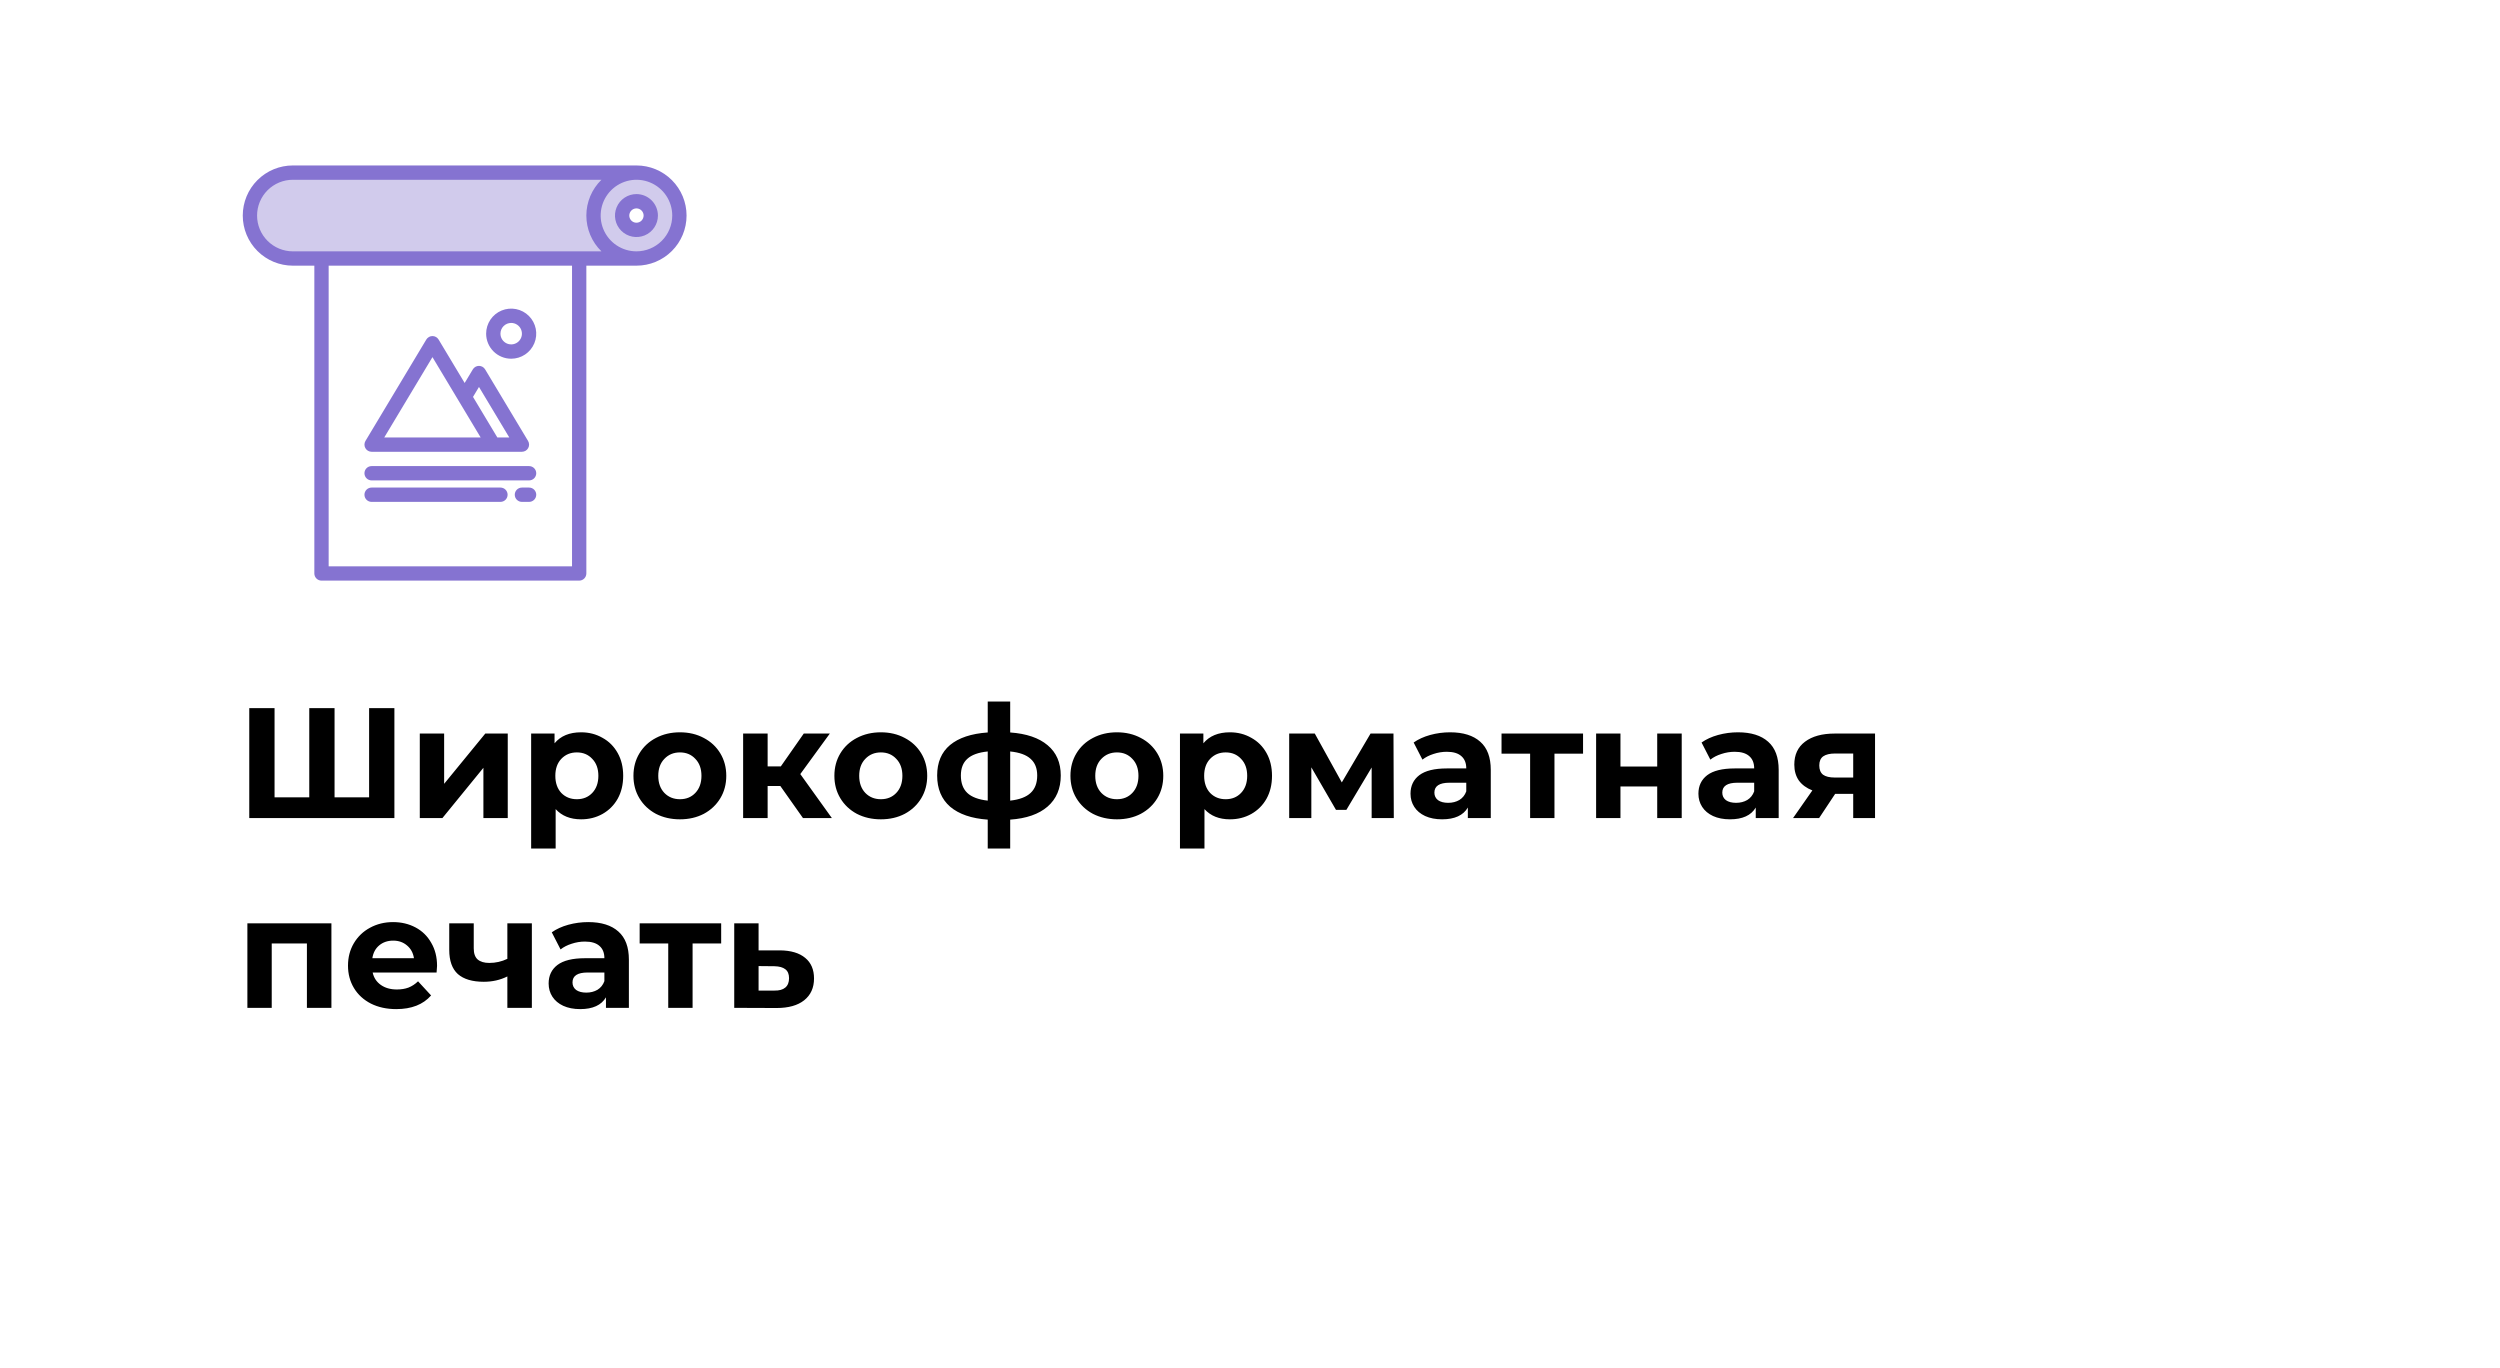
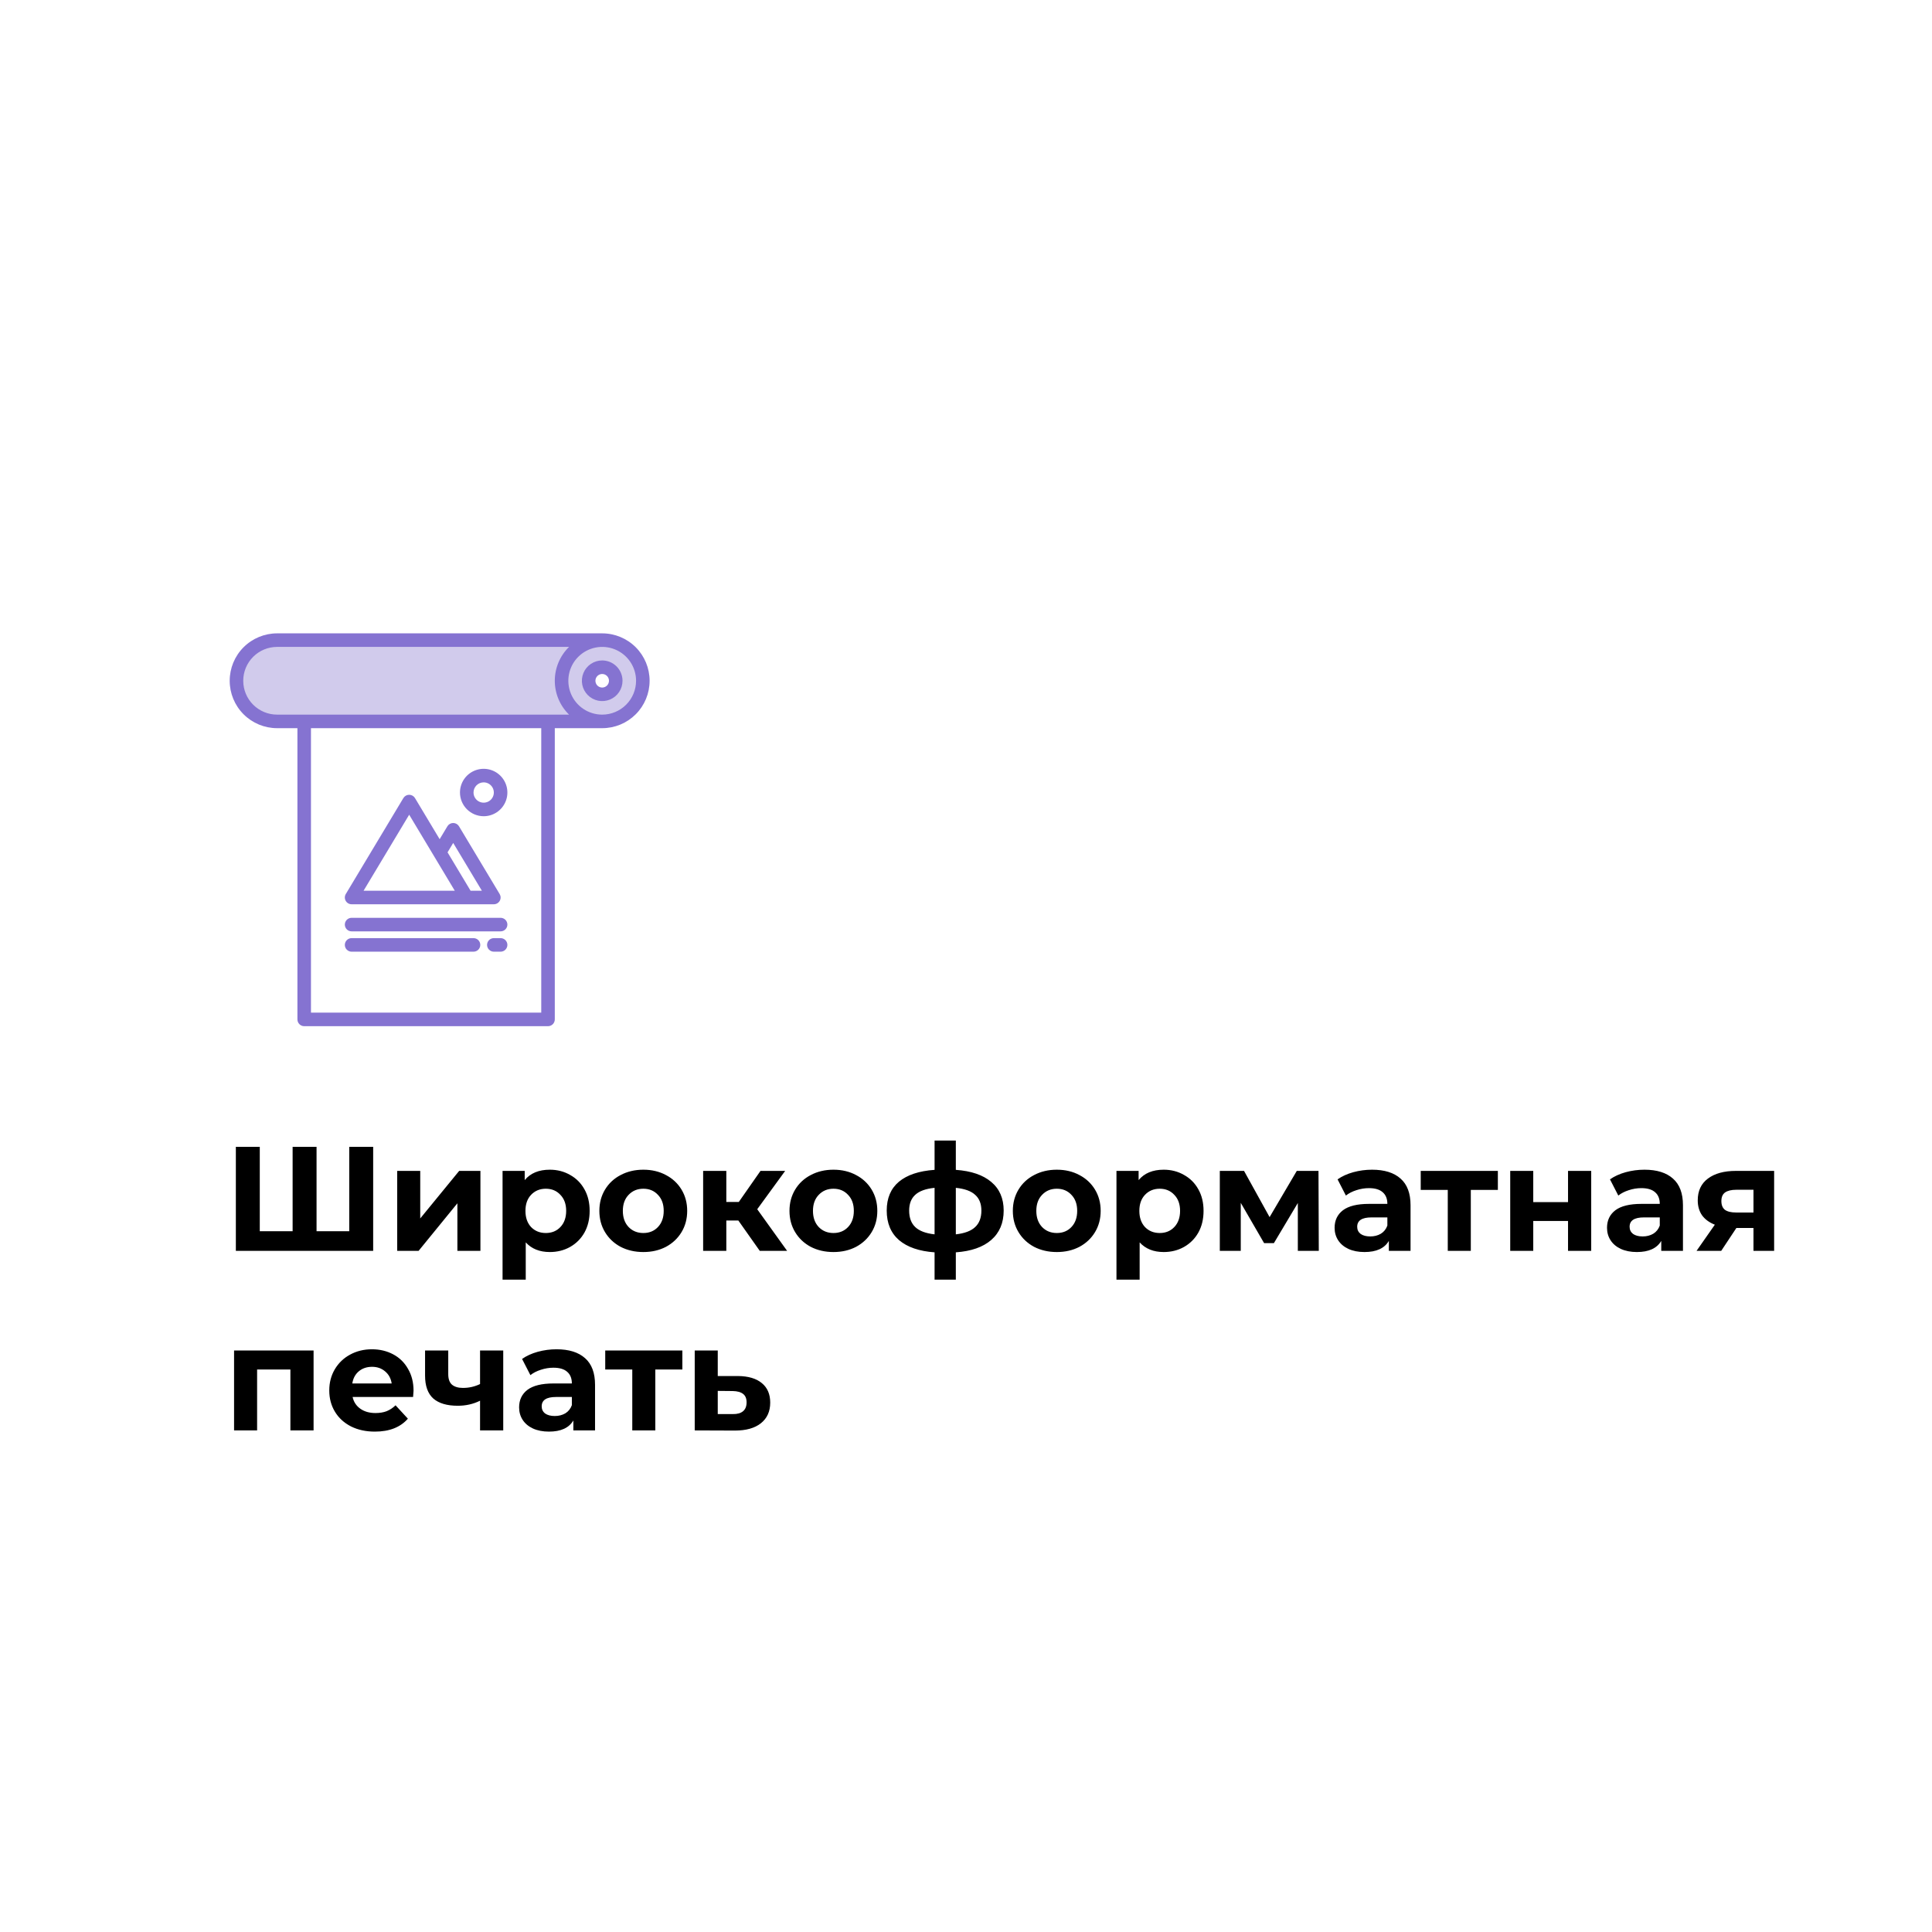
- <svg xmlns="http://www.w3.org/2000/svg" width="382" height="209" viewBox="0 0 382 209" fill="none">
+ <svg xmlns="http://www.w3.org/2000/svg" width="250" height="250" viewBox="0 0 312 158" fill="none">
  <path d="M60.264 108.2V125H38.088V108.2H41.952V121.832H47.256V108.2H51.12V121.832H56.4V108.2H60.264ZM64.144 112.088H67.864V119.768L74.152 112.088H77.584V125H73.864V117.32L67.6 125H64.144V112.088ZM88.791 111.896C89.991 111.896 91.079 112.176 92.055 112.736C93.047 113.28 93.823 114.056 94.383 115.064C94.943 116.056 95.223 117.216 95.223 118.544C95.223 119.872 94.943 121.04 94.383 122.048C93.823 123.04 93.047 123.816 92.055 124.376C91.079 124.92 89.991 125.192 88.791 125.192C87.143 125.192 85.847 124.672 84.903 123.632V129.656H81.159V112.088H84.735V113.576C85.663 112.456 87.015 111.896 88.791 111.896ZM88.143 122.12C89.103 122.12 89.887 121.8 90.495 121.16C91.119 120.504 91.431 119.632 91.431 118.544C91.431 117.456 91.119 116.592 90.495 115.952C89.887 115.296 89.103 114.968 88.143 114.968C87.183 114.968 86.391 115.296 85.767 115.952C85.159 116.592 84.855 117.456 84.855 118.544C84.855 119.632 85.159 120.504 85.767 121.16C86.391 121.8 87.183 122.12 88.143 122.12ZM103.895 125.192C102.535 125.192 101.311 124.912 100.223 124.352C99.151 123.776 98.311 122.984 97.703 121.976C97.095 120.968 96.791 119.824 96.791 118.544C96.791 117.264 97.095 116.12 97.703 115.112C98.311 114.104 99.151 113.32 100.223 112.76C101.311 112.184 102.535 111.896 103.895 111.896C105.255 111.896 106.471 112.184 107.543 112.76C108.615 113.32 109.455 114.104 110.063 115.112C110.671 116.12 110.975 117.264 110.975 118.544C110.975 119.824 110.671 120.968 110.063 121.976C109.455 122.984 108.615 123.776 107.543 124.352C106.471 124.912 105.255 125.192 103.895 125.192ZM103.895 122.12C104.855 122.12 105.639 121.8 106.247 121.16C106.871 120.504 107.183 119.632 107.183 118.544C107.183 117.456 106.871 116.592 106.247 115.952C105.639 115.296 104.855 114.968 103.895 114.968C102.935 114.968 102.143 115.296 101.519 115.952C100.895 116.592 100.583 117.456 100.583 118.544C100.583 119.632 100.895 120.504 101.519 121.16C102.143 121.8 102.935 122.12 103.895 122.12ZM119.238 120.104H117.294V125H113.55V112.088H117.294V117.104H119.31L122.814 112.088H126.798L122.286 118.28L127.11 125H122.694L119.238 120.104ZM134.598 125.192C133.238 125.192 132.014 124.912 130.926 124.352C129.854 123.776 129.014 122.984 128.406 121.976C127.798 120.968 127.494 119.824 127.494 118.544C127.494 117.264 127.798 116.12 128.406 115.112C129.014 114.104 129.854 113.32 130.926 112.76C132.014 112.184 133.238 111.896 134.598 111.896C135.958 111.896 137.174 112.184 138.246 112.76C139.318 113.32 140.158 114.104 140.766 115.112C141.374 116.12 141.678 117.264 141.678 118.544C141.678 119.824 141.374 120.968 140.766 121.976C140.158 122.984 139.318 123.776 138.246 124.352C137.174 124.912 135.958 125.192 134.598 125.192ZM134.598 122.12C135.558 122.12 136.342 121.8 136.95 121.16C137.574 120.504 137.886 119.632 137.886 118.544C137.886 117.456 137.574 116.592 136.95 115.952C136.342 115.296 135.558 114.968 134.598 114.968C133.638 114.968 132.846 115.296 132.222 115.952C131.598 116.592 131.286 117.456 131.286 118.544C131.286 119.632 131.598 120.504 132.222 121.16C132.846 121.8 133.638 122.12 134.598 122.12ZM162.085 118.496C162.085 120.496 161.413 122.08 160.069 123.248C158.741 124.4 156.837 125.064 154.357 125.24V129.656H150.925V125.24C148.445 125.064 146.533 124.408 145.189 123.272C143.861 122.12 143.197 120.528 143.197 118.496C143.197 116.496 143.853 114.944 145.165 113.84C146.493 112.736 148.413 112.096 150.925 111.92V107.192H154.357V111.92C156.837 112.096 158.741 112.744 160.069 113.864C161.413 114.984 162.085 116.528 162.085 118.496ZM146.821 118.496C146.821 119.648 147.149 120.536 147.805 121.16C148.461 121.784 149.501 122.176 150.925 122.336V114.824C149.501 114.968 148.461 115.344 147.805 115.952C147.149 116.544 146.821 117.392 146.821 118.496ZM154.357 122.336C155.781 122.176 156.821 121.784 157.477 121.16C158.149 120.536 158.485 119.648 158.485 118.496C158.485 117.392 158.149 116.544 157.477 115.952C156.821 115.344 155.781 114.968 154.357 114.824V122.336ZM170.668 125.192C169.308 125.192 168.084 124.912 166.996 124.352C165.924 123.776 165.084 122.984 164.476 121.976C163.868 120.968 163.564 119.824 163.564 118.544C163.564 117.264 163.868 116.12 164.476 115.112C165.084 114.104 165.924 113.32 166.996 112.76C168.084 112.184 169.308 111.896 170.668 111.896C172.028 111.896 173.244 112.184 174.316 112.76C175.388 113.32 176.228 114.104 176.836 115.112C177.444 116.12 177.748 117.264 177.748 118.544C177.748 119.824 177.444 120.968 176.836 121.976C176.228 122.984 175.388 123.776 174.316 124.352C173.244 124.912 172.028 125.192 170.668 125.192ZM170.668 122.12C171.628 122.12 172.412 121.8 173.02 121.16C173.644 120.504 173.956 119.632 173.956 118.544C173.956 117.456 173.644 116.592 173.02 115.952C172.412 115.296 171.628 114.968 170.668 114.968C169.708 114.968 168.916 115.296 168.292 115.952C167.668 116.592 167.356 117.456 167.356 118.544C167.356 119.632 167.668 120.504 168.292 121.16C168.916 121.8 169.708 122.12 170.668 122.12ZM187.931 111.896C189.131 111.896 190.219 112.176 191.195 112.736C192.187 113.28 192.963 114.056 193.523 115.064C194.083 116.056 194.363 117.216 194.363 118.544C194.363 119.872 194.083 121.04 193.523 122.048C192.963 123.04 192.187 123.816 191.195 124.376C190.219 124.92 189.131 125.192 187.931 125.192C186.283 125.192 184.987 124.672 184.043 123.632V129.656H180.299V112.088H183.875V113.576C184.803 112.456 186.155 111.896 187.931 111.896ZM187.283 122.12C188.243 122.12 189.027 121.8 189.635 121.16C190.259 120.504 190.571 119.632 190.571 118.544C190.571 117.456 190.259 116.592 189.635 115.952C189.027 115.296 188.243 114.968 187.283 114.968C186.323 114.968 185.531 115.296 184.907 115.952C184.299 116.592 183.995 117.456 183.995 118.544C183.995 119.632 184.299 120.504 184.907 121.16C185.531 121.8 186.323 122.12 187.283 122.12ZM209.588 125V117.272L205.724 123.752H204.14L200.372 117.248V125H196.988V112.088H200.9L205.028 119.552L209.42 112.088H212.924L212.972 125H209.588ZM221.574 111.896C223.574 111.896 225.11 112.376 226.182 113.336C227.254 114.28 227.79 115.712 227.79 117.632V125H224.286V123.392C223.582 124.592 222.27 125.192 220.35 125.192C219.358 125.192 218.494 125.024 217.758 124.688C217.038 124.352 216.486 123.888 216.102 123.296C215.718 122.704 215.526 122.032 215.526 121.28C215.526 120.08 215.974 119.136 216.87 118.448C217.782 117.76 219.182 117.416 221.07 117.416H224.046C224.046 116.6 223.798 115.976 223.302 115.544C222.806 115.096 222.062 114.872 221.07 114.872C220.382 114.872 219.702 114.984 219.03 115.208C218.374 115.416 217.814 115.704 217.35 116.072L216.006 113.456C216.71 112.96 217.55 112.576 218.526 112.304C219.518 112.032 220.534 111.896 221.574 111.896ZM221.286 122.672C221.926 122.672 222.494 122.528 222.99 122.24C223.486 121.936 223.838 121.496 224.046 120.92V119.6H221.478C219.942 119.6 219.174 120.104 219.174 121.112C219.174 121.592 219.358 121.976 219.726 122.264C220.11 122.536 220.63 122.672 221.286 122.672ZM241.89 115.16H237.522V125H233.802V115.16H229.434V112.088H241.89V115.16ZM243.886 112.088H247.606V117.128H253.222V112.088H256.966V125H253.222V120.176H247.606V125H243.886V112.088ZM265.566 111.896C267.566 111.896 269.102 112.376 270.174 113.336C271.246 114.28 271.782 115.712 271.782 117.632V125H268.278V123.392C267.574 124.592 266.262 125.192 264.342 125.192C263.35 125.192 262.486 125.024 261.75 124.688C261.03 124.352 260.478 123.888 260.094 123.296C259.71 122.704 259.518 122.032 259.518 121.28C259.518 120.08 259.966 119.136 260.862 118.448C261.774 117.76 263.174 117.416 265.062 117.416H268.038C268.038 116.6 267.79 115.976 267.294 115.544C266.798 115.096 266.054 114.872 265.062 114.872C264.374 114.872 263.694 114.984 263.022 115.208C262.366 115.416 261.806 115.704 261.342 116.072L259.998 113.456C260.702 112.96 261.542 112.576 262.518 112.304C263.51 112.032 264.526 111.896 265.566 111.896ZM265.278 122.672C265.918 122.672 266.486 122.528 266.982 122.24C267.478 121.936 267.83 121.496 268.038 120.92V119.6H265.47C263.934 119.6 263.166 120.104 263.166 121.112C263.166 121.592 263.35 121.976 263.718 122.264C264.102 122.536 264.622 122.672 265.278 122.672ZM286.506 112.088V125H283.17V121.304H280.41L277.962 125H273.978L276.93 120.776C276.034 120.424 275.346 119.92 274.866 119.264C274.402 118.592 274.17 117.784 274.17 116.84C274.17 115.32 274.714 114.152 275.802 113.336C276.906 112.504 278.418 112.088 280.338 112.088H286.506ZM280.41 115.136C279.61 115.136 279.002 115.28 278.586 115.568C278.186 115.856 277.986 116.32 277.986 116.96C277.986 117.6 278.178 118.072 278.562 118.376C278.962 118.664 279.562 118.808 280.362 118.808H283.17V115.136H280.41ZM50.64 141.088V154H46.896V144.16H41.52V154H37.8V141.088H50.64ZM66.782 147.592C66.782 147.64 66.758 147.976 66.71 148.6H56.942C57.118 149.4 57.534 150.032 58.19 150.496C58.846 150.96 59.662 151.192 60.638 151.192C61.31 151.192 61.902 151.096 62.414 150.904C62.942 150.696 63.43 150.376 63.878 149.944L65.87 152.104C64.654 153.496 62.878 154.192 60.542 154.192C59.086 154.192 57.798 153.912 56.678 153.352C55.558 152.776 54.694 151.984 54.086 150.976C53.478 149.968 53.174 148.824 53.174 147.544C53.174 146.28 53.47 145.144 54.062 144.136C54.67 143.112 55.494 142.32 56.534 141.76C57.59 141.184 58.766 140.896 60.062 140.896C61.326 140.896 62.47 141.168 63.494 141.712C64.518 142.256 65.318 143.04 65.894 144.064C66.486 145.072 66.782 146.248 66.782 147.592ZM60.086 143.728C59.238 143.728 58.526 143.968 57.95 144.448C57.374 144.928 57.022 145.584 56.894 146.416H63.254C63.126 145.6 62.774 144.952 62.198 144.472C61.622 143.976 60.918 143.728 60.086 143.728ZM81.268 141.088V154H77.524V149.2C76.436 149.744 75.236 150.016 73.924 150.016C72.18 150.016 70.86 149.624 69.964 148.84C69.084 148.04 68.644 146.808 68.644 145.144V141.088H72.388V144.904C72.388 145.688 72.588 146.256 72.988 146.608C73.404 146.96 73.996 147.136 74.764 147.136C75.74 147.136 76.66 146.928 77.524 146.512V141.088H81.268ZM89.879 140.896C91.879 140.896 93.415 141.376 94.487 142.336C95.558 143.28 96.094 144.712 96.094 146.632V154H92.591V152.392C91.886 153.592 90.575 154.192 88.654 154.192C87.662 154.192 86.799 154.024 86.062 153.688C85.343 153.352 84.79 152.888 84.406 152.296C84.022 151.704 83.831 151.032 83.831 150.28C83.831 149.08 84.278 148.136 85.174 147.448C86.087 146.76 87.487 146.416 89.374 146.416H92.35C92.35 145.6 92.103 144.976 91.606 144.544C91.111 144.096 90.367 143.872 89.374 143.872C88.686 143.872 88.007 143.984 87.335 144.208C86.678 144.416 86.118 144.704 85.654 145.072L84.311 142.456C85.014 141.96 85.855 141.576 86.831 141.304C87.823 141.032 88.838 140.896 89.879 140.896ZM89.591 151.672C90.231 151.672 90.799 151.528 91.294 151.24C91.79 150.936 92.142 150.496 92.35 149.92V148.6H89.782C88.246 148.6 87.478 149.104 87.478 150.112C87.478 150.592 87.662 150.976 88.031 151.264C88.415 151.536 88.934 151.672 89.591 151.672ZM110.195 144.16H105.827V154H102.107V144.16H97.739V141.088H110.195V144.16ZM119.175 145.216C120.855 145.232 122.143 145.616 123.039 146.368C123.935 147.104 124.383 148.152 124.383 149.512C124.383 150.936 123.879 152.048 122.871 152.848C121.879 153.632 120.479 154.024 118.671 154.024L112.191 154V141.088H115.911V145.216H119.175ZM118.335 151.36C119.055 151.376 119.607 151.224 119.991 150.904C120.375 150.584 120.567 150.104 120.567 149.464C120.567 148.84 120.375 148.384 119.991 148.096C119.623 147.808 119.071 147.656 118.335 147.64L115.911 147.616V151.36H118.335Z" fill="black" />
  <path d="M97.25 39.5H44.75C43.01 39.5 41.34 38.809 40.11 37.578C38.879 36.347 38.188 34.678 38.188 32.938C38.188 31.197 38.879 29.528 40.11 28.297C41.34 27.066 43.01 26.375 44.75 26.375H97.25C95.51 26.375 93.84 27.066 92.61 28.297C91.379 29.528 90.688 31.197 90.688 32.938C90.688 34.678 91.379 36.347 92.61 37.578C93.84 38.809 95.51 39.5 97.25 39.5Z" fill="#D1CBEC" />
  <path d="M97.25 26.375C95.952 26.375 94.683 26.76 93.604 27.481C92.525 28.202 91.684 29.227 91.187 30.426C90.69 31.625 90.56 32.945 90.814 34.218C91.067 35.491 91.692 36.66 92.61 37.578C93.527 38.496 94.697 39.121 95.97 39.374C97.243 39.627 98.562 39.497 99.761 39.001C100.961 38.504 101.985 37.663 102.707 36.583C103.428 35.504 103.813 34.235 103.813 32.938C103.813 31.197 103.121 29.528 101.89 28.297C100.66 27.066 98.99 26.375 97.25 26.375ZM97.25 35.125C96.817 35.125 96.394 34.997 96.035 34.756C95.675 34.516 95.395 34.174 95.229 33.775C95.063 33.375 95.02 32.935 95.105 32.511C95.189 32.086 95.397 31.697 95.703 31.391C96.009 31.085 96.399 30.876 96.823 30.792C97.248 30.708 97.687 30.751 98.087 30.916C98.487 31.082 98.829 31.363 99.069 31.722C99.309 32.082 99.438 32.505 99.438 32.938C99.438 33.518 99.207 34.074 98.797 34.484C98.387 34.895 97.83 35.125 97.25 35.125Z" fill="#D1CBEC" />
  <path d="M97.25 25.281H44.75C42.719 25.281 40.772 26.088 39.336 27.524C37.9 28.959 37.094 30.907 37.094 32.938C37.094 34.968 37.9 36.916 39.336 38.351C40.772 39.787 42.719 40.594 44.75 40.594H48.031V87.625C48.031 87.915 48.147 88.193 48.352 88.398C48.557 88.603 48.835 88.719 49.125 88.719H88.5C88.79 88.719 89.068 88.603 89.273 88.398C89.478 88.193 89.594 87.915 89.594 87.625V40.594H97.25C99.281 40.594 101.228 39.787 102.664 38.351C104.1 36.916 104.906 34.968 104.906 32.938C104.906 30.907 104.1 28.959 102.664 27.524C101.228 26.088 99.281 25.281 97.25 25.281ZM87.406 86.531H50.219V40.594H87.406V86.531ZM44.75 38.406C43.3 38.406 41.909 37.83 40.883 36.804C39.857 35.779 39.281 34.388 39.281 32.938C39.281 31.487 39.857 30.096 40.883 29.07C41.909 28.045 43.3 27.469 44.75 27.469H91.899C91.169 28.18 90.59 29.031 90.194 29.97C89.798 30.909 89.594 31.918 89.594 32.938C89.594 33.957 89.798 34.966 90.194 35.905C90.59 36.844 91.169 37.695 91.899 38.406H44.75ZM97.25 38.406C96.168 38.406 95.111 38.086 94.212 37.485C93.312 36.884 92.612 36.03 92.198 35.03C91.784 34.031 91.675 32.931 91.886 31.871C92.097 30.81 92.618 29.835 93.383 29.07C94.148 28.306 95.122 27.785 96.183 27.574C97.244 27.363 98.344 27.471 99.343 27.885C100.342 28.299 101.196 29 101.797 29.899C102.398 30.799 102.719 31.856 102.719 32.938C102.717 34.387 102.14 35.778 101.115 36.803C100.09 37.828 98.7 38.405 97.25 38.406Z" fill="#8573D1" />
  <path d="M97.25 29.656C96.601 29.656 95.967 29.849 95.427 30.209C94.887 30.57 94.467 31.082 94.219 31.682C93.97 32.281 93.905 32.941 94.032 33.578C94.158 34.214 94.471 34.799 94.93 35.258C95.389 35.717 95.973 36.029 96.61 36.156C97.246 36.282 97.906 36.217 98.506 35.969C99.105 35.721 99.618 35.3 99.978 34.761C100.339 34.221 100.531 33.587 100.531 32.938C100.53 32.068 100.184 31.234 99.569 30.618C98.954 30.003 98.12 29.657 97.25 29.656ZM97.25 34.031C97.034 34.031 96.822 33.967 96.642 33.847C96.463 33.727 96.322 33.556 96.24 33.356C96.157 33.156 96.135 32.936 96.177 32.724C96.219 32.512 96.324 32.317 96.477 32.164C96.63 32.011 96.825 31.907 97.037 31.865C97.249 31.823 97.469 31.844 97.669 31.927C97.868 32.01 98.039 32.15 98.159 32.33C98.28 32.51 98.344 32.721 98.344 32.938C98.343 33.227 98.228 33.505 98.023 33.711C97.818 33.916 97.54 34.031 97.25 34.031Z" fill="#8573D1" />
  <path d="M56.781 69.031H79.75C79.944 69.031 80.134 68.98 80.301 68.883C80.468 68.785 80.606 68.645 80.702 68.477C80.797 68.308 80.846 68.118 80.844 67.924C80.841 67.73 80.787 67.541 80.688 67.375L74.125 56.438C74.028 56.276 73.891 56.142 73.726 56.048C73.562 55.955 73.376 55.906 73.188 55.906C72.999 55.906 72.813 55.955 72.649 56.048C72.484 56.142 72.347 56.276 72.25 56.438L71 58.52L67.016 51.881C66.919 51.719 66.781 51.585 66.617 51.492C66.453 51.398 66.267 51.35 66.078 51.35C65.889 51.35 65.704 51.398 65.539 51.492C65.375 51.585 65.237 51.719 65.14 51.881L55.843 67.375C55.744 67.541 55.69 67.73 55.688 67.924C55.685 68.118 55.734 68.308 55.83 68.477C55.925 68.645 56.063 68.785 56.23 68.883C56.398 68.98 56.588 69.031 56.781 69.031ZM73.188 59.126L77.818 66.844H75.994L72.276 60.646L73.188 59.126ZM66.078 54.569L73.443 66.844H58.713L66.078 54.569Z" fill="#8573D1" />
  <path d="M78.109 54.812C78.867 54.812 79.607 54.588 80.236 54.167C80.866 53.747 81.356 53.149 81.646 52.449C81.936 51.75 82.012 50.98 81.864 50.237C81.716 49.495 81.352 48.813 80.816 48.278C80.281 47.742 79.599 47.377 78.856 47.23C78.114 47.082 77.344 47.158 76.644 47.448C75.945 47.737 75.347 48.228 74.926 48.858C74.506 49.487 74.281 50.227 74.281 50.984C74.282 51.999 74.686 52.972 75.404 53.69C76.121 54.408 77.094 54.811 78.109 54.812ZM78.109 49.344C78.434 49.344 78.751 49.44 79.021 49.62C79.291 49.8 79.501 50.057 79.625 50.356C79.749 50.656 79.782 50.986 79.719 51.304C79.655 51.623 79.499 51.915 79.269 52.145C79.04 52.374 78.748 52.53 78.429 52.593C78.111 52.657 77.781 52.624 77.481 52.5C77.182 52.376 76.925 52.166 76.745 51.896C76.565 51.626 76.469 51.309 76.469 50.984C76.469 50.549 76.642 50.132 76.95 49.825C77.257 49.517 77.674 49.344 78.109 49.344Z" fill="#8573D1" />
  <path d="M56.781 73.406H80.844C81.134 73.406 81.412 73.291 81.617 73.086C81.822 72.881 81.938 72.603 81.938 72.312C81.938 72.022 81.822 71.744 81.617 71.539C81.412 71.334 81.134 71.219 80.844 71.219H56.781C56.491 71.219 56.213 71.334 56.008 71.539C55.803 71.744 55.688 72.022 55.688 72.312C55.688 72.603 55.803 72.881 56.008 73.086C56.213 73.291 56.491 73.406 56.781 73.406Z" fill="#8573D1" />
  <path d="M56.781 76.688H76.469C76.759 76.688 77.037 76.572 77.242 76.367C77.447 76.162 77.562 75.884 77.562 75.594C77.562 75.304 77.447 75.025 77.242 74.82C77.037 74.615 76.759 74.5 76.469 74.5H56.781C56.491 74.5 56.213 74.615 56.008 74.82C55.803 75.025 55.688 75.304 55.688 75.594C55.688 75.884 55.803 76.162 56.008 76.367C56.213 76.572 56.491 76.688 56.781 76.688Z" fill="#8573D1" />
  <path d="M80.844 74.5H79.75C79.46 74.5 79.182 74.615 78.977 74.82C78.772 75.025 78.656 75.304 78.656 75.594C78.656 75.884 78.772 76.162 78.977 76.367C79.182 76.572 79.46 76.688 79.75 76.688H80.844C81.134 76.688 81.412 76.572 81.617 76.367C81.822 76.162 81.938 75.884 81.938 75.594C81.938 75.304 81.822 75.025 81.617 74.82C81.412 74.615 81.134 74.5 80.844 74.5Z" fill="#8573D1" />
</svg>
